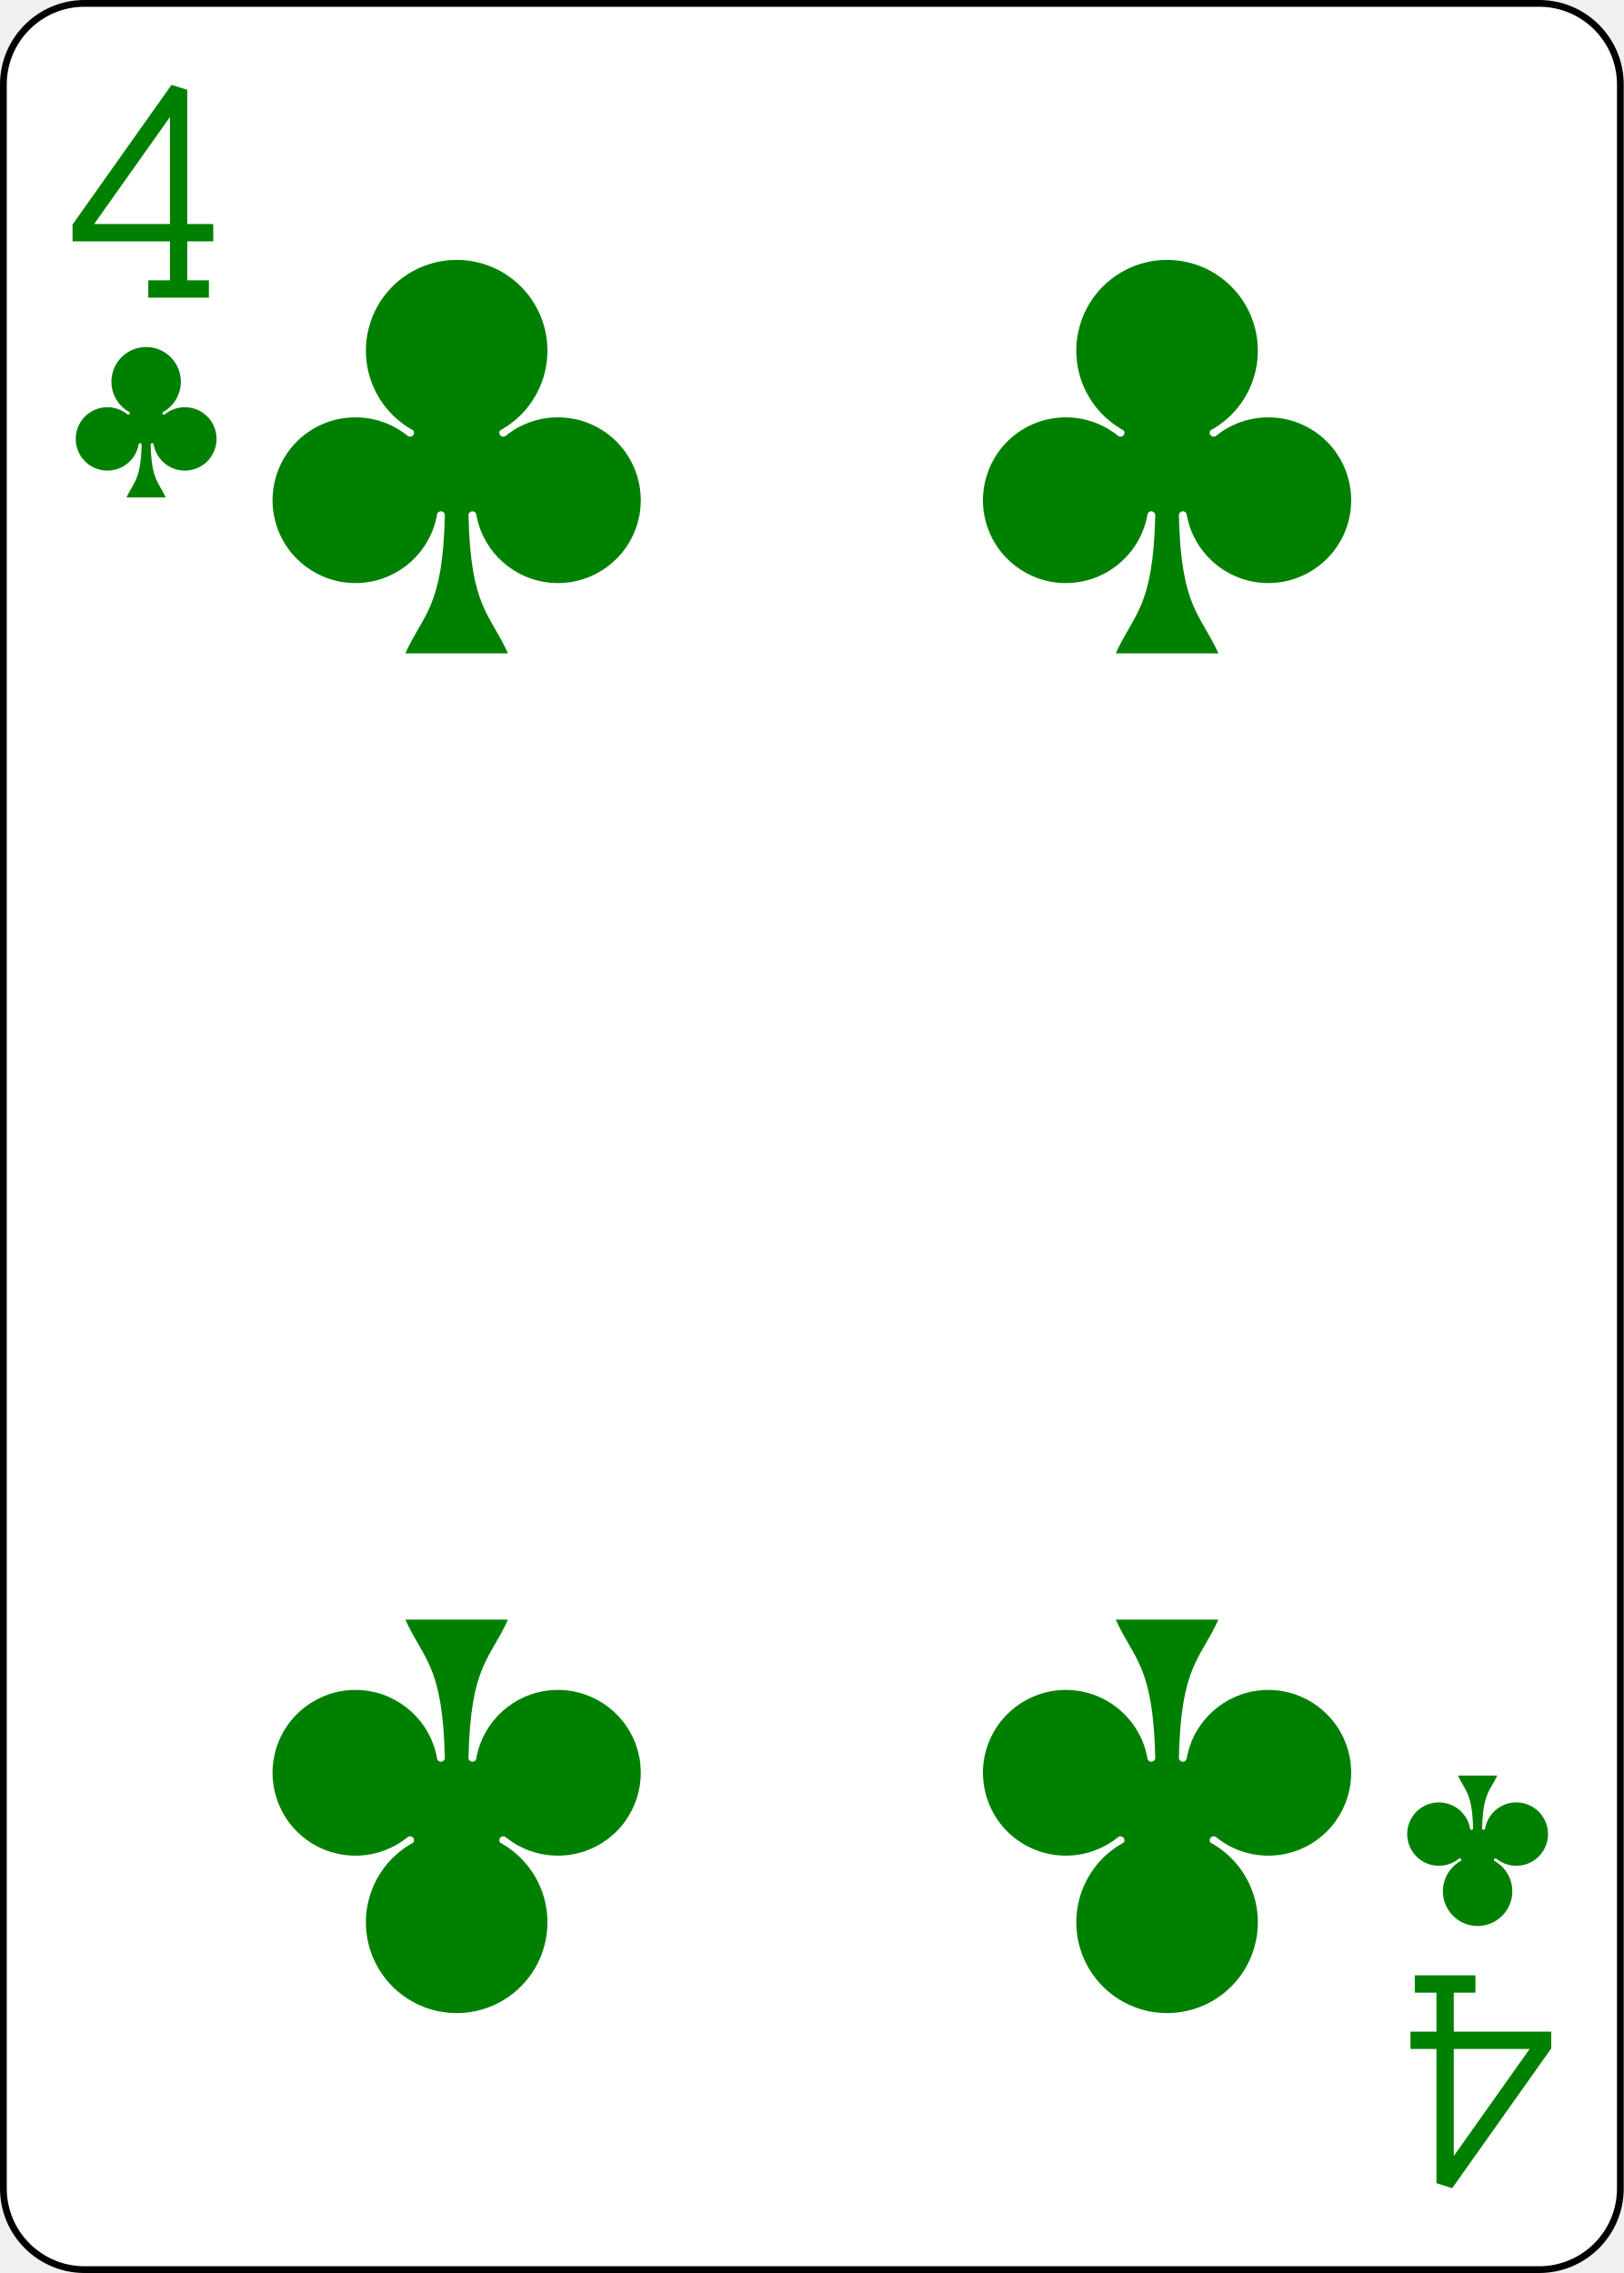
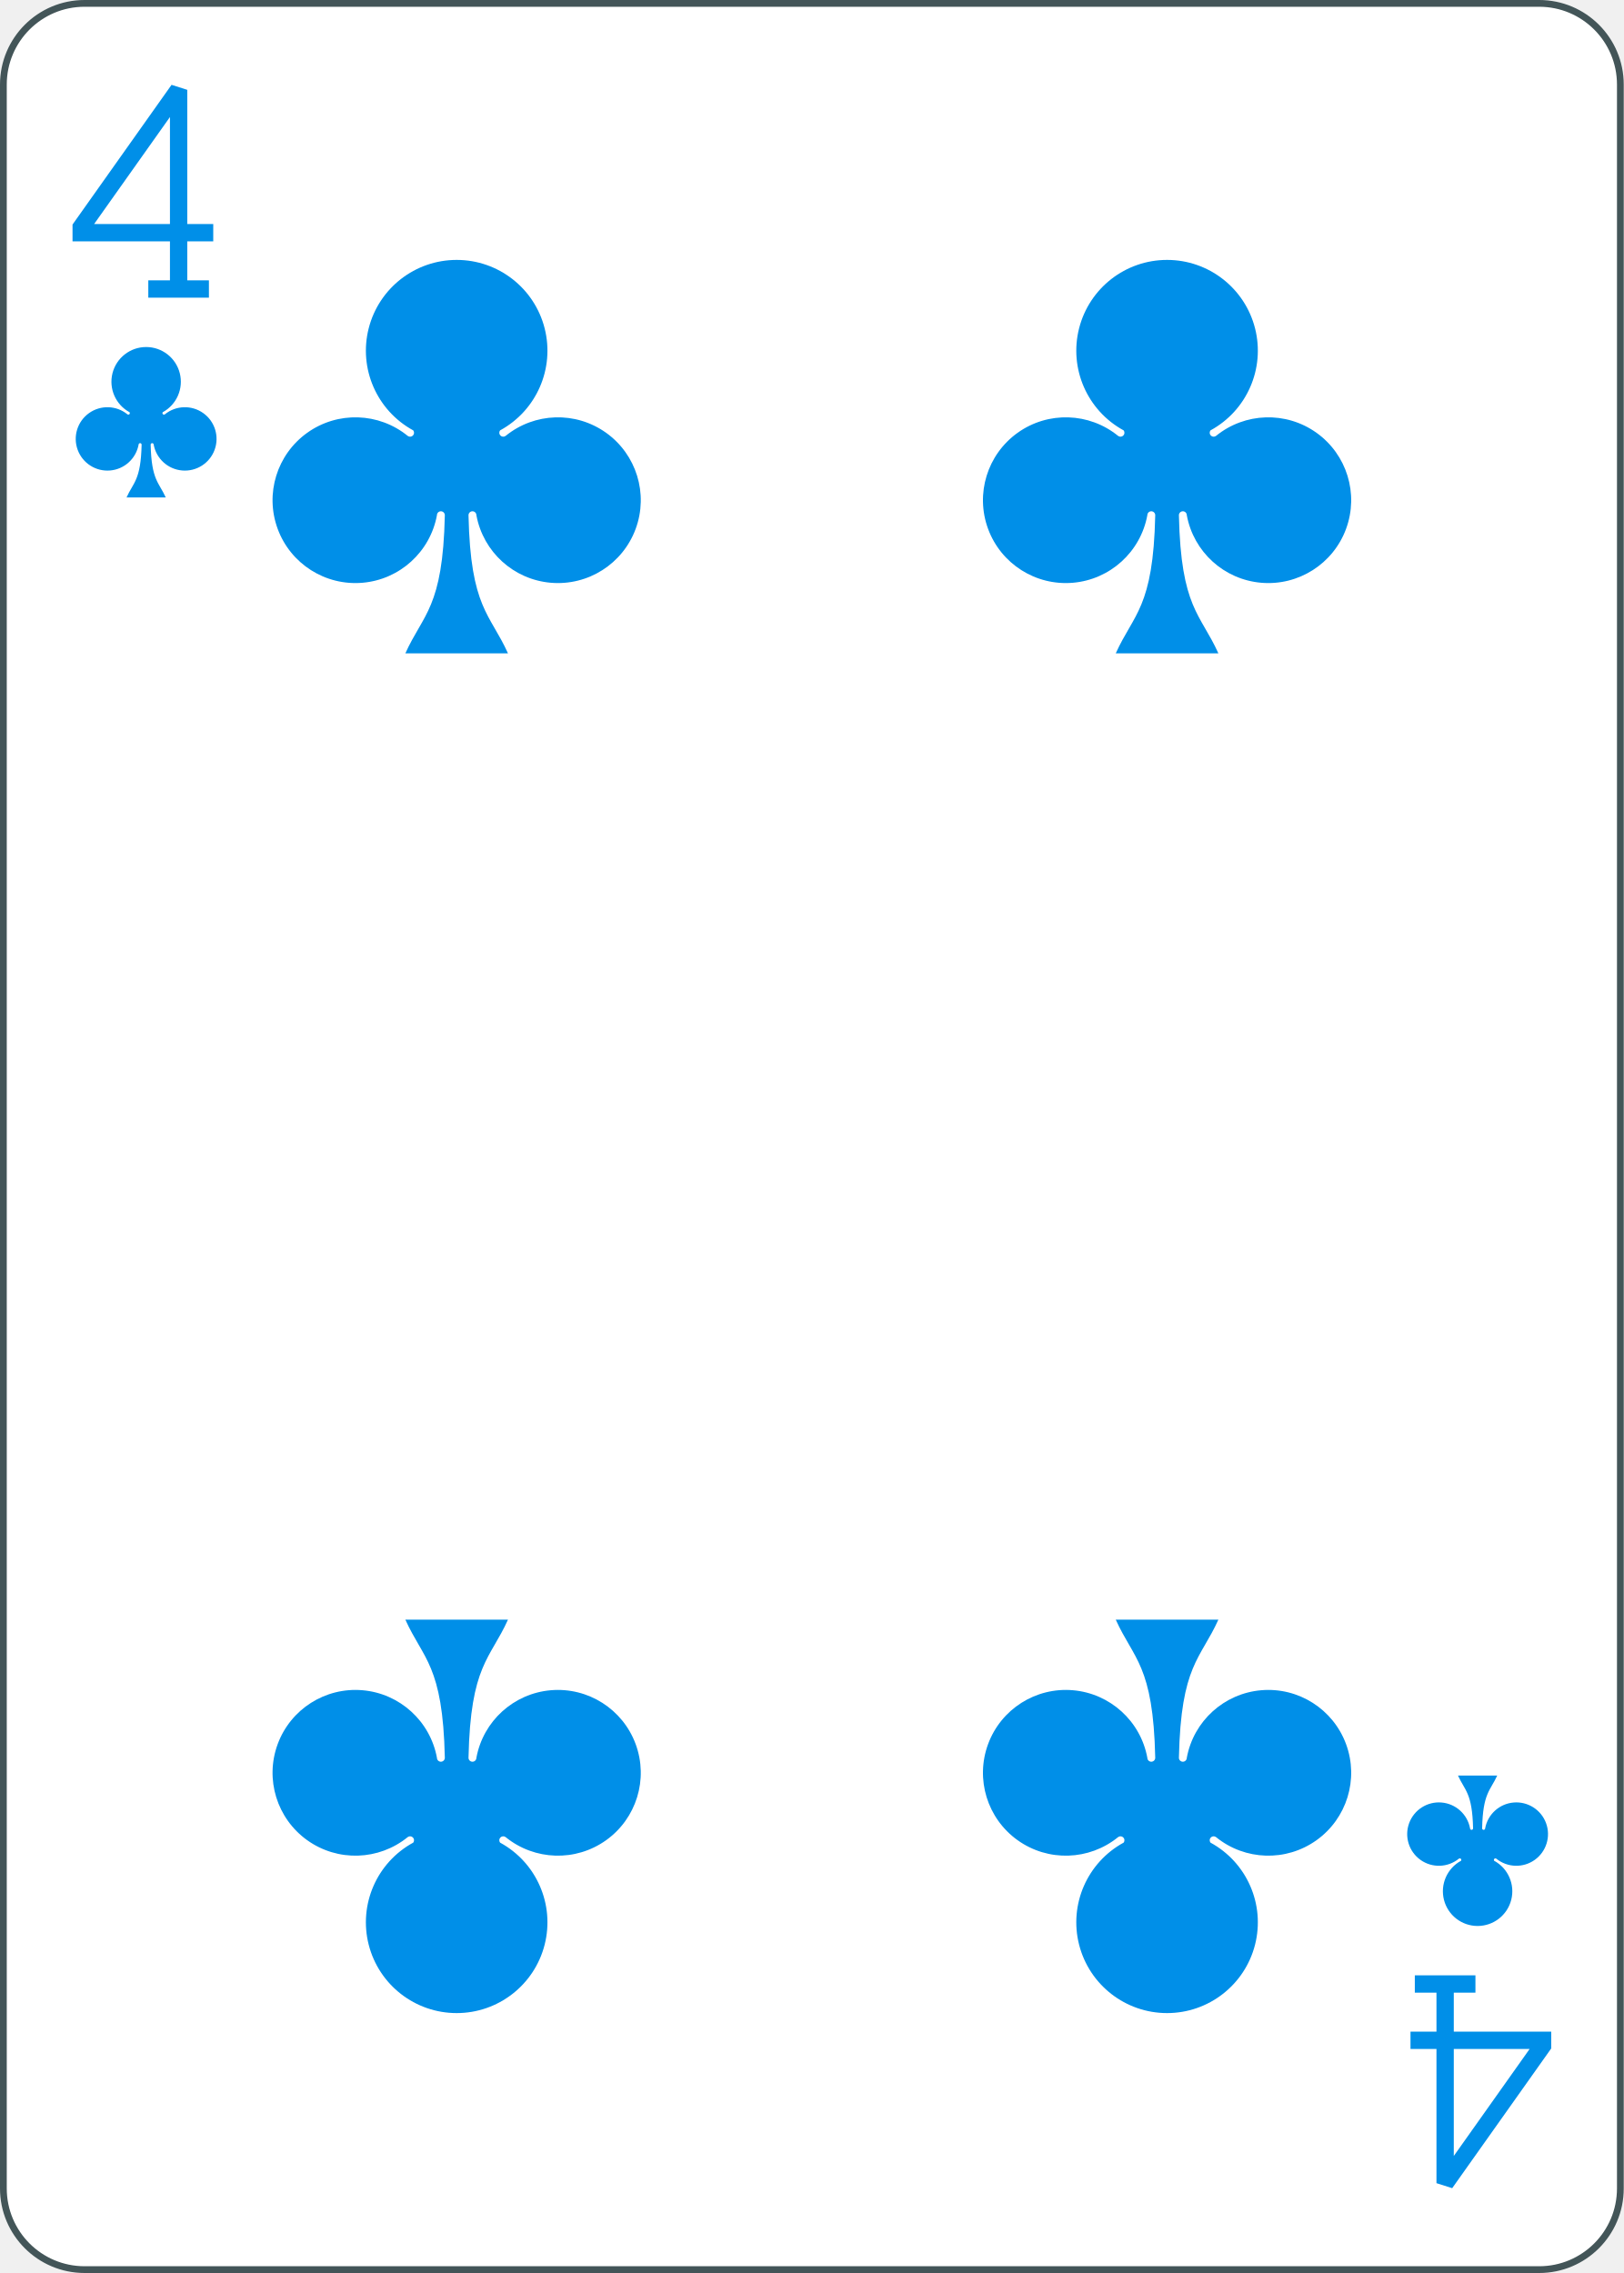
<svg xmlns="http://www.w3.org/2000/svg" xmlns:xlink="http://www.w3.org/1999/xlink" class="card" face="4C" height="3.5in" preserveAspectRatio="none" viewBox="-120 -168 240 336" width="2.5in">
  <defs>
    <symbol id="SC4" viewBox="-600 -600 1200 1200" preserveAspectRatio="xMinYMid">
-       <path d="M30 150C35 385 85 400 130 500L-130 500C-85 400 -35 385 -30 150A10 10 0 0 0 -50 150A210 210 0 1 1 -124 -51A10 10 0 0 0 -110 -65A230 230 0 1 1 110 -65A10 10 0 0 0 124 -51A210 210 0 1 1 50 150A10 10 0 0 0 30 150Z" fill="green" />
+       <path d="M30 150C35 385 85 400 130 500L-130 500C-85 400 -35 385 -30 150A10 10 0 0 0 -50 150A210 210 0 1 1 -124 -51A10 10 0 0 0 -110 -65A230 230 0 1 1 110 -65A10 10 0 0 0 124 -51A210 210 0 1 1 50 150A10 10 0 0 0 30 150Z" fill="#008fe8" />
    </symbol>
    <symbol id="VC4" viewBox="-500 -500 1000 1000" preserveAspectRatio="xMinYMid">
-       <path d="M50 460L250 460M150 460L150 -460L-300 175L-300 200L270 200" stroke="green" stroke-width="80" stroke-linecap="square" stroke-miterlimit="1.5" fill="none" />
+       <path d="M50 460L250 460M150 460L150 -460L-300 175L-300 200L270 200" stroke="#008fe8" stroke-width="80" stroke-linecap="square" stroke-miterlimit="1.5" fill="none" />
    </symbol>
  </defs>
-   <rect width="239" height="335" x="-119.5" y="-167.5" rx="12" ry="12" fill="white" stroke="black" />
+   <rect width="239" height="335" x="-119.5" y="-167.5" rx="12" ry="12" fill="white" stroke="#435558" />
  <use xlink:href="#VC4" height="32" width="32" x="-114.4" y="-156" />
  <use xlink:href="#SC4" height="26.769" width="26.769" x="-111.784" y="-119" />
  <use xlink:href="#SC4" height="70" width="70" x="-87.501" y="-135.588" />
  <use xlink:href="#SC4" height="70" width="70" x="17.501" y="-135.588" />
  <g transform="rotate(180)">
    <use xlink:href="#VC4" height="32" width="32" x="-114.4" y="-156" />
    <use xlink:href="#SC4" height="26.769" width="26.769" x="-111.784" y="-119" />
    <use xlink:href="#SC4" height="70" width="70" x="-87.501" y="-135.588" />
    <use xlink:href="#SC4" height="70" width="70" x="17.501" y="-135.588" />
  </g>
</svg>
